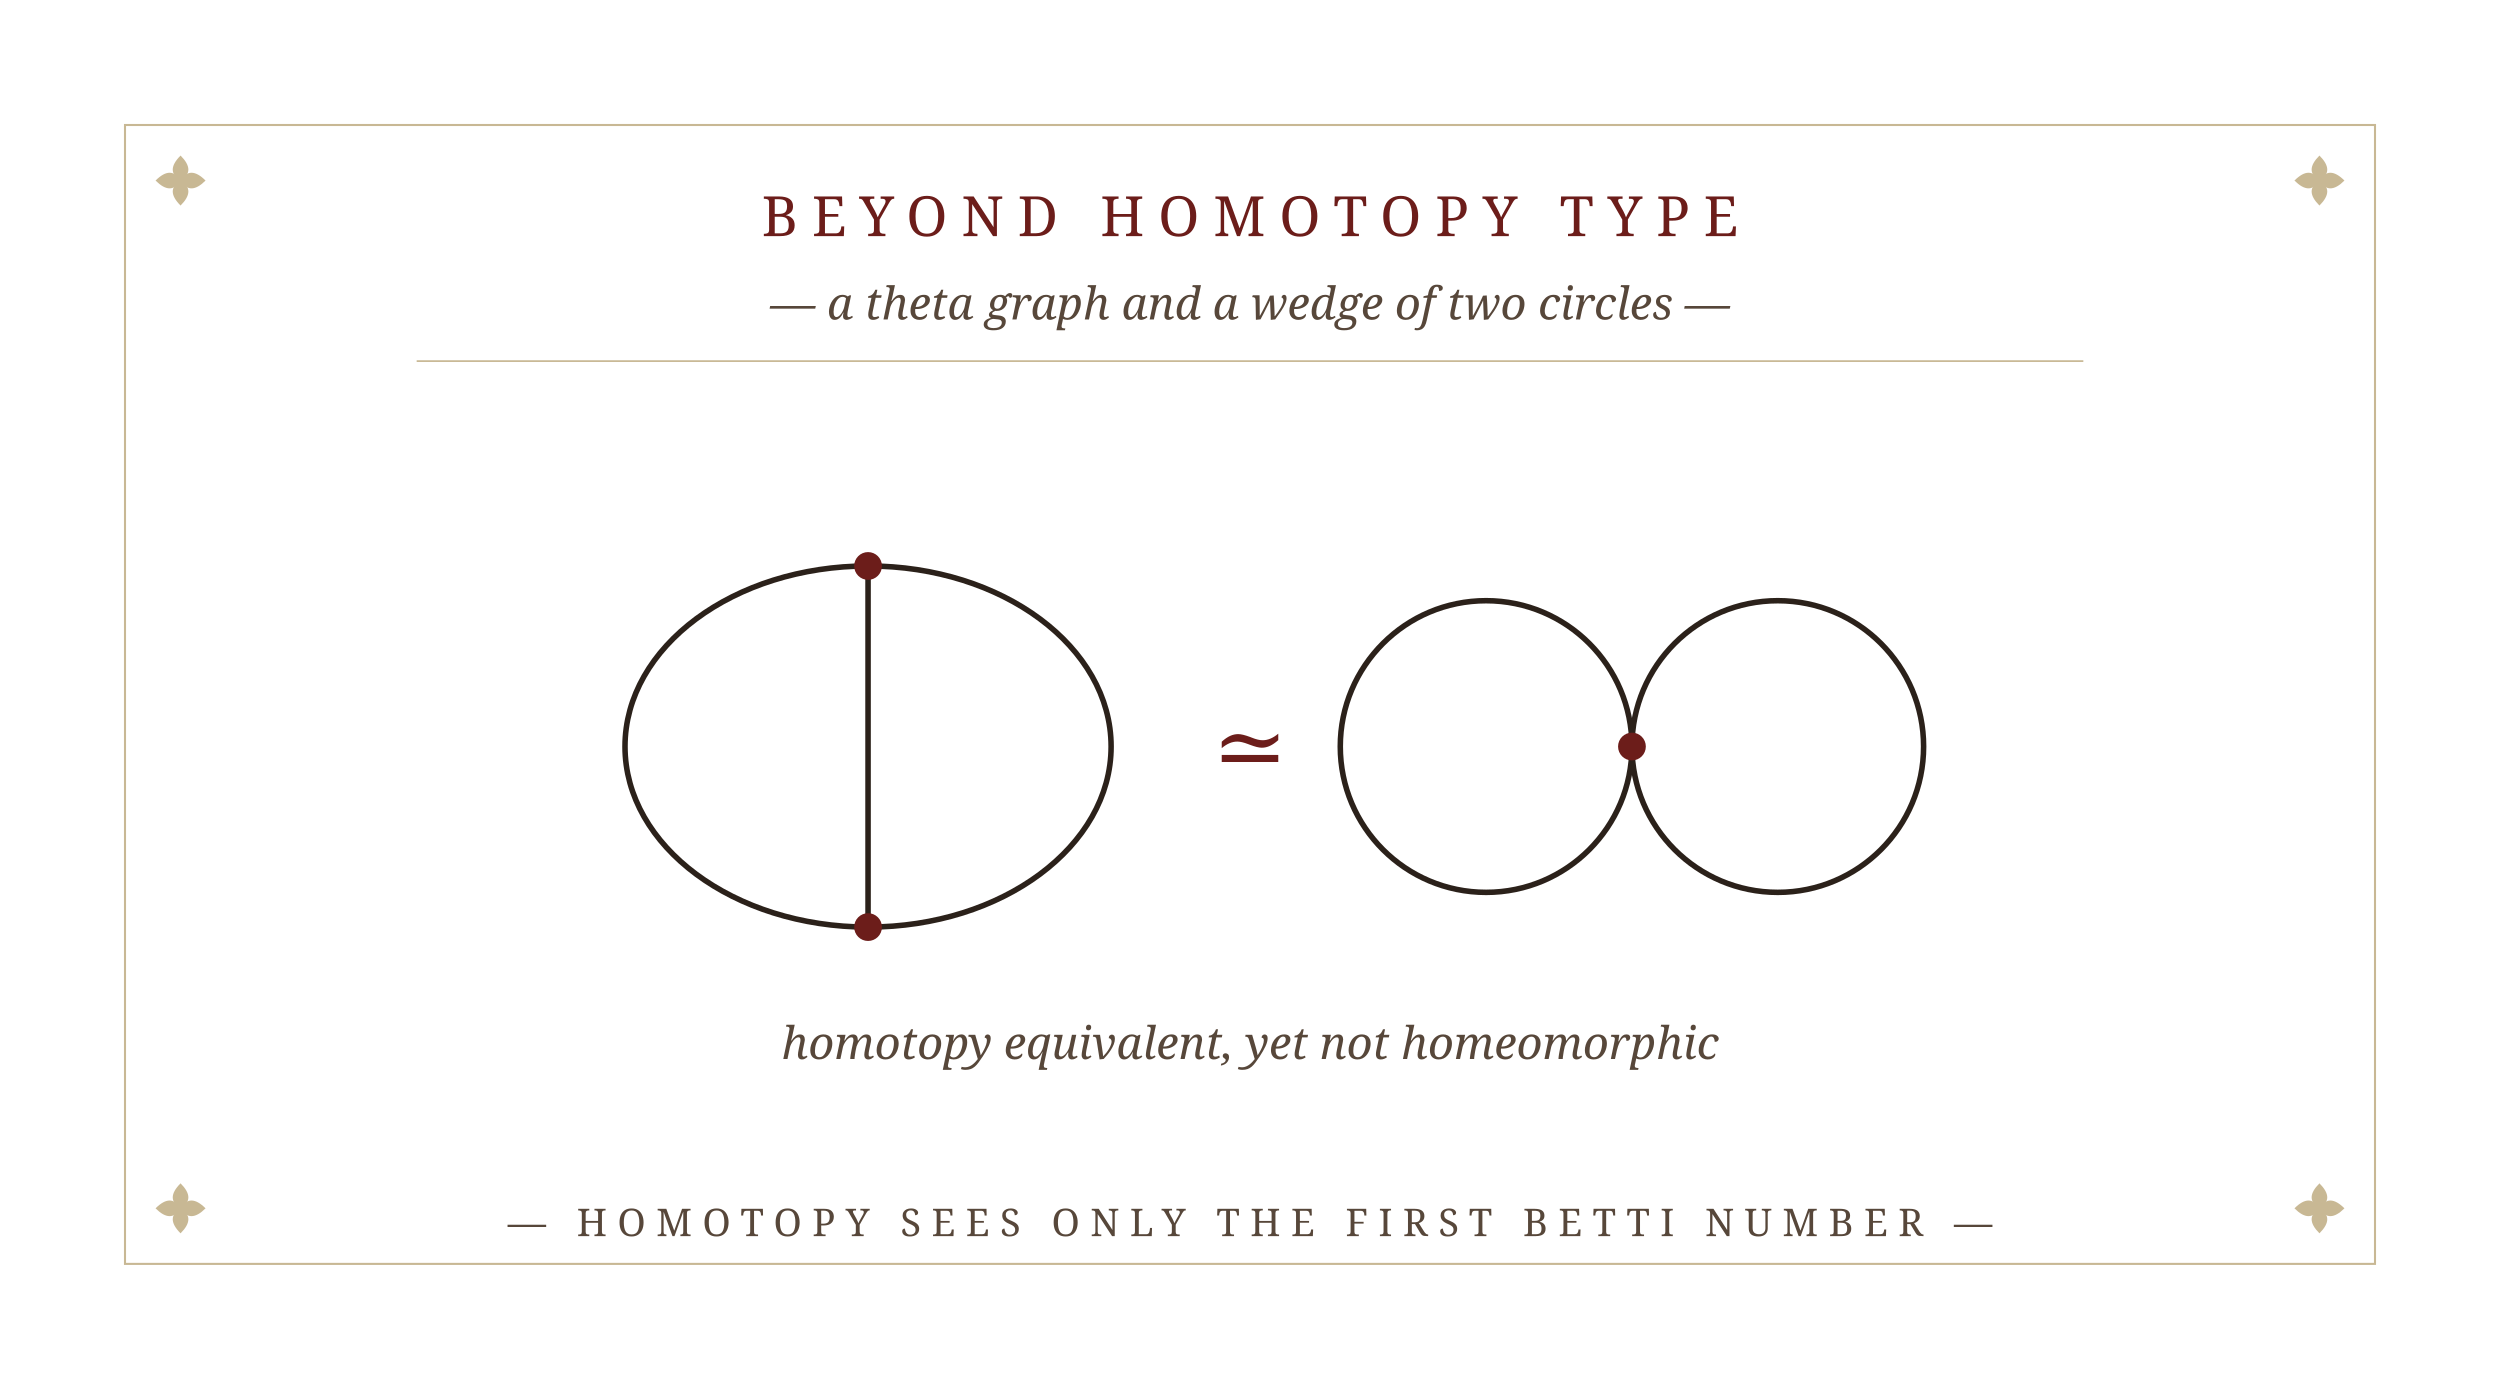
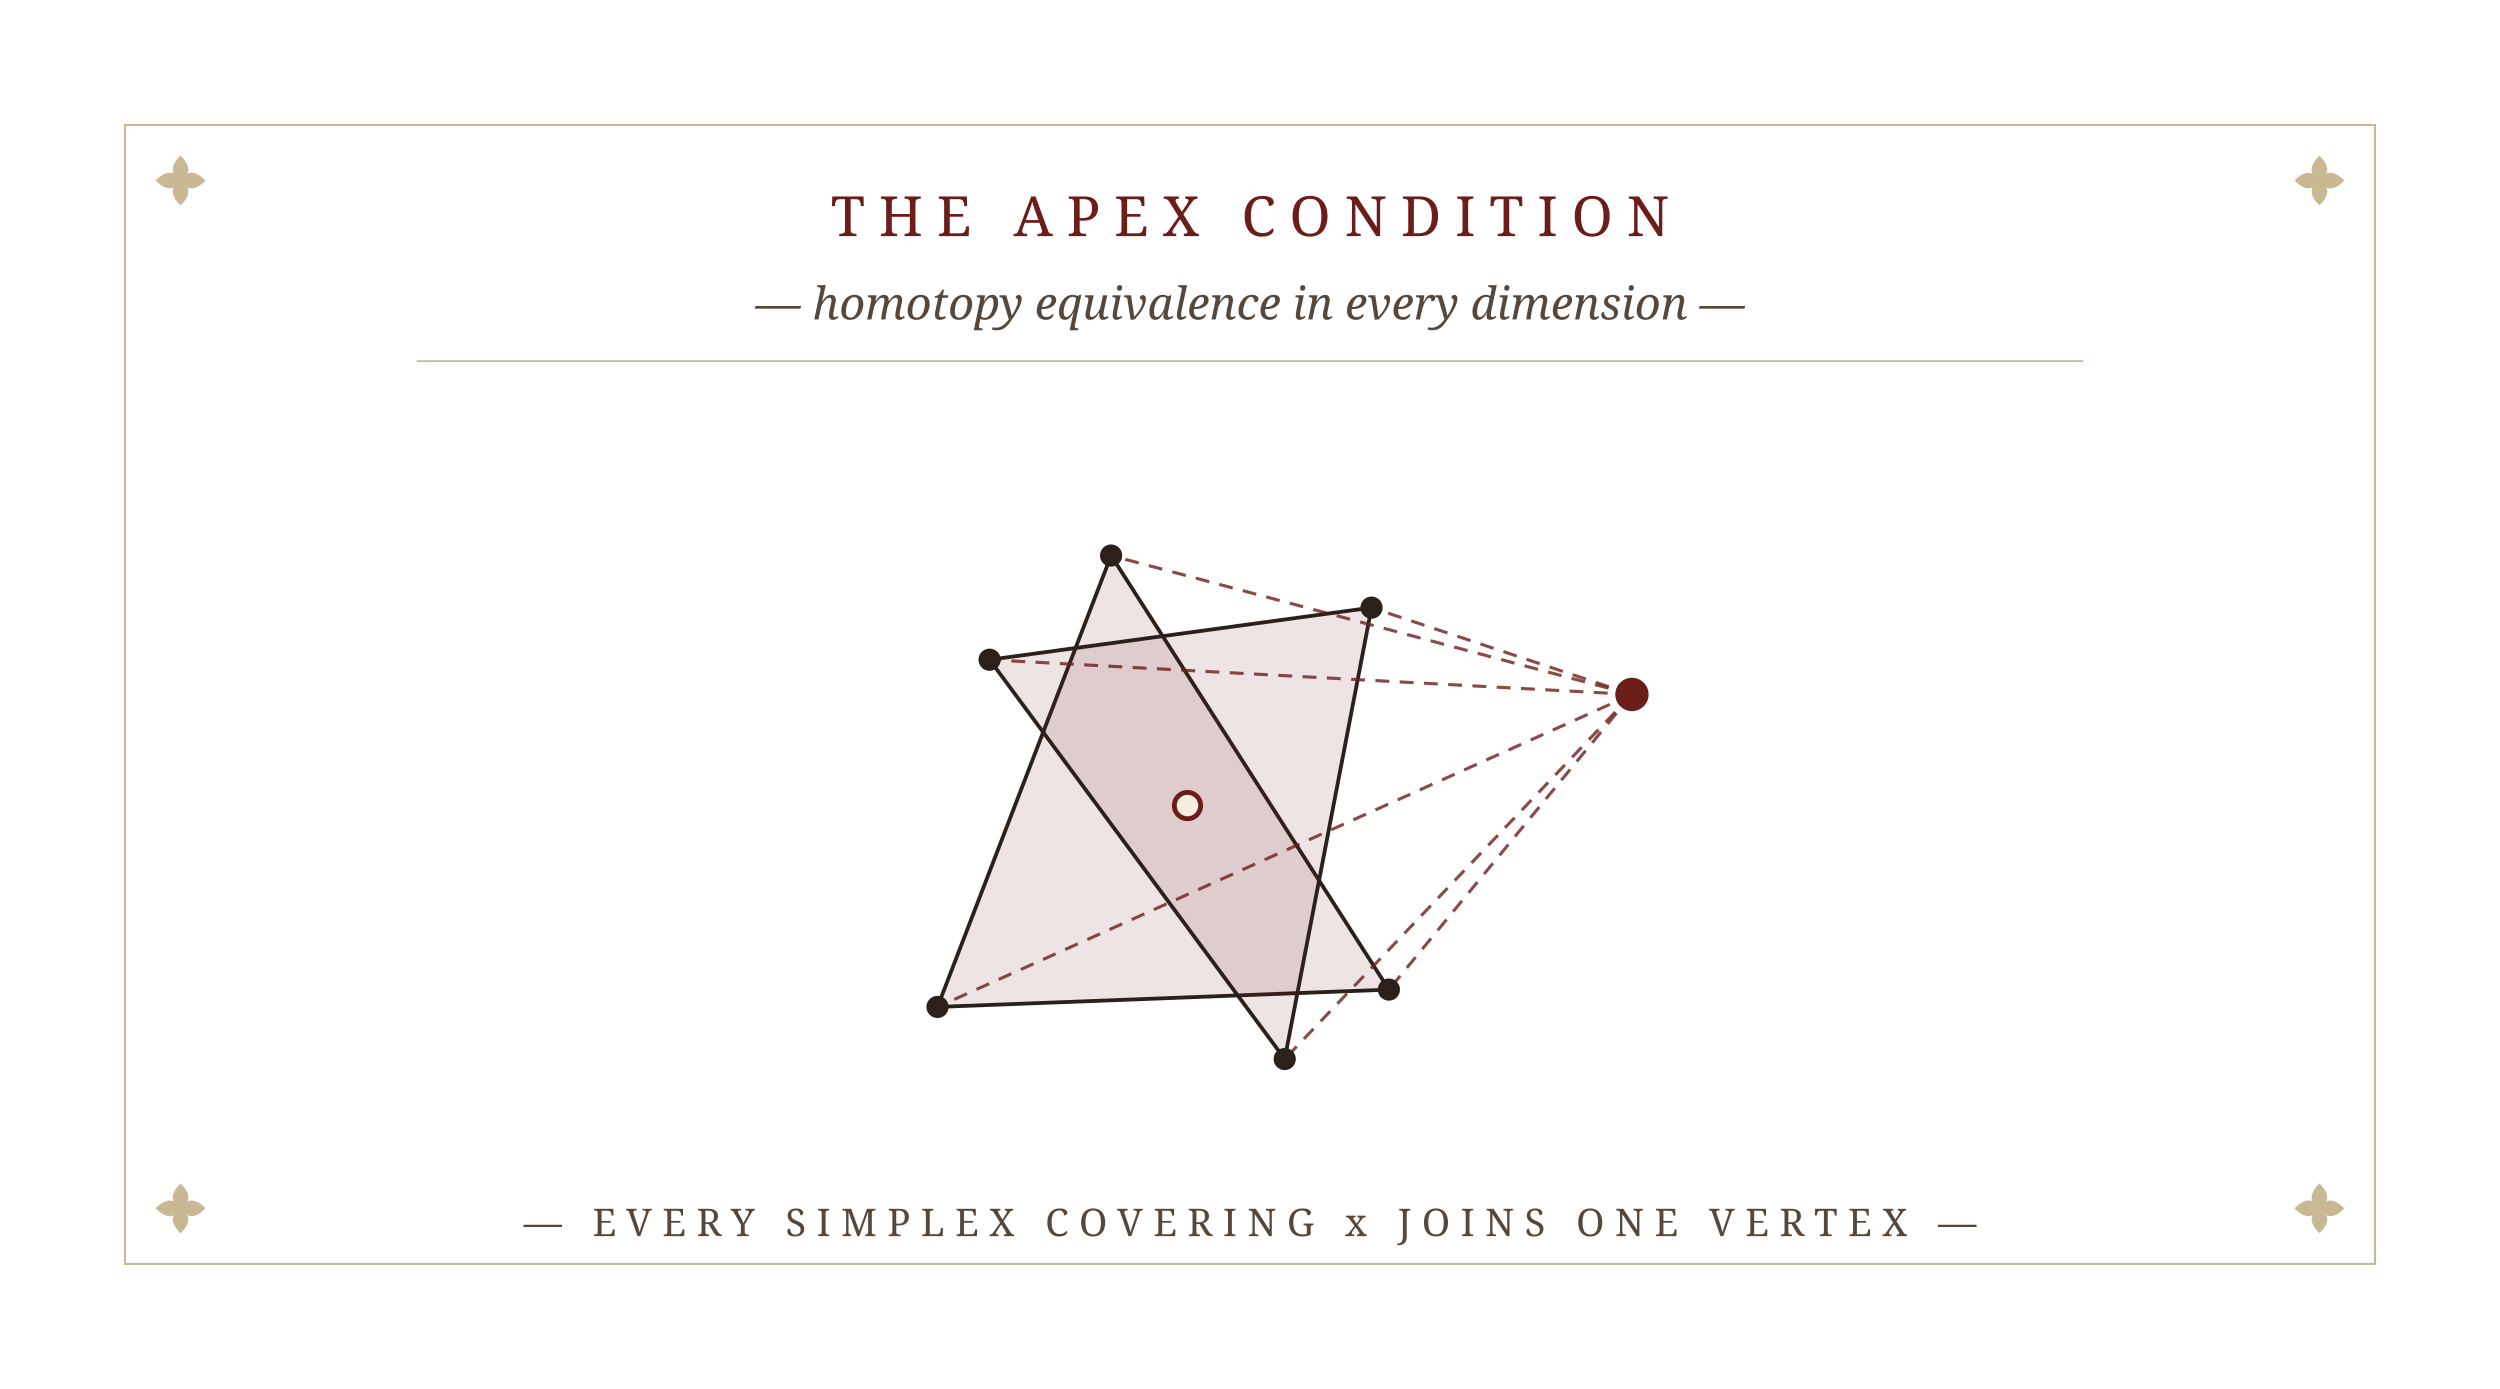
<svg xmlns="http://www.w3.org/2000/svg" viewBox="0 0 720 400" role="img" aria-label="Section IV plate">
  <rect x="36" y="36" width="648" height="328" fill="none" stroke="#c8b894" stroke-width="0.6" />
-   <text x="360" y="68" fill="#6c1d1a" font-family="Alegreya SC, EB Garamond, Georgia, serif" font-size="16" letter-spacing="4" font-weight="500" text-anchor="middle">BEYOND HOMOTOPY TYPE</text>
-   <text x="360" y="92" fill="#57473a" font-family="EB Garamond, Georgia, serif" font-size="13" font-style="italic" text-anchor="middle">— a theta graph and a wedge of two circles —</text>
+   <text x="360" y="68" fill="#6c1d1a" font-family="Alegreya SC, EB Garamond, Georgia, serif" font-size="16" letter-spacing="4" font-weight="500" text-anchor="middle">THE APEX CONDITION</text>
+   <text x="360" y="92" fill="#57473a" font-family="EB Garamond, Georgia, serif" font-size="13" font-style="italic" text-anchor="middle">— homotopy equivalence in every dimension —</text>
  <line x1="120" y1="104" x2="600" y2="104" stroke="#c8b894" stroke-width="0.5" />
-   <ellipse cx="250" cy="215" rx="70" ry="52" fill="none" stroke="#2b211a" stroke-width="1.6" />
-   <line x1="250" y1="163" x2="250" y2="267" stroke="#2b211a" stroke-width="1.6" />
-   <circle cx="250" cy="163" r="4" fill="#6c1d1a" />
-   <circle cx="250" cy="267" r="4" fill="#6c1d1a" />
-   <circle cx="428" cy="215" r="42" fill="none" stroke="#2b211a" stroke-width="1.6" />
-   <circle cx="512" cy="215" r="42" fill="none" stroke="#2b211a" stroke-width="1.6" />
-   <circle cx="470" cy="215" r="4" fill="#6c1d1a" />
-   <text x="360" y="224" fill="#6c1d1a" font-family="EB Garamond, Georgia, serif" font-size="26" text-anchor="middle">≃</text>
-   <text x="360" y="305" fill="#57473a" font-family="EB Garamond, Georgia, serif" font-size="13" font-style="italic" text-anchor="middle">homotopy equivalent, yet not homeomorphic</text>
+   <polygon points="270,290 400,285 320,160" fill="#6c1d1a" fill-opacity="0.12" stroke="#2b211a" stroke-width="1.1" />
+   <polygon points="285,190 395,175 370,305" fill="#6c1d1a" fill-opacity="0.12" stroke="#2b211a" stroke-width="1.1" />
+   <line x1="470" y1="200" x2="270" y2="290" stroke="#6c1d1a" stroke-width="0.9" stroke-dasharray="4 3" opacity="0.8" />
+   <circle cx="270" cy="290" r="3.2" fill="#2b211a" />
+   <line x1="470" y1="200" x2="400" y2="285" stroke="#6c1d1a" stroke-width="0.9" stroke-dasharray="4 3" opacity="0.8" />
+   <circle cx="400" cy="285" r="3.2" fill="#2b211a" />
+   <line x1="470" y1="200" x2="320" y2="160" stroke="#6c1d1a" stroke-width="0.9" stroke-dasharray="4 3" opacity="0.8" />
+   <circle cx="320" cy="160" r="3.2" fill="#2b211a" />
+   <line x1="470" y1="200" x2="285" y2="190" stroke="#6c1d1a" stroke-width="0.9" stroke-dasharray="4 3" opacity="0.8" />
+   <circle cx="285" cy="190" r="3.2" fill="#2b211a" />
+   <line x1="470" y1="200" x2="395" y2="175" stroke="#6c1d1a" stroke-width="0.9" stroke-dasharray="4 3" opacity="0.8" />
+   <circle cx="395" cy="175" r="3.2" fill="#2b211a" />
+   <line x1="470" y1="200" x2="370" y2="305" stroke="#6c1d1a" stroke-width="0.9" stroke-dasharray="4 3" opacity="0.8" />
+   <circle cx="370" cy="305" r="3.2" fill="#2b211a" />
+   <circle cx="470" cy="200" r="4.8" fill="#6c1d1a" />
+   <circle cx="342" cy="232" r="3.8" fill="#f5efde" stroke="#6c1d1a" stroke-width="1.4" />
  <g fill="#c8b894" stroke="none">
    <g transform="translate(52, 52) scale(0.9)">
      <path d="M 0 -8 Q 5 -3 0 0 Q -5 -3 0 -8 Z" />
      <path d="M 0 8  Q 5 3  0 0 Q -5 3  0 8  Z" />
      <path d="M -8 0 Q -3 -5 0 0 Q -3 5 -8 0 Z" />
      <path d="M 8 0  Q 3 -5  0 0 Q 3 5  8 0  Z" />
      <circle cx="0" cy="0" r="2.0" />
    </g>
    <g transform="translate(668, 52) scale(0.9)">
      <path d="M 0 -8 Q 5 -3 0 0 Q -5 -3 0 -8 Z" />
      <path d="M 0 8  Q 5 3  0 0 Q -5 3  0 8  Z" />
      <path d="M -8 0 Q -3 -5 0 0 Q -3 5 -8 0 Z" />
      <path d="M 8 0  Q 3 -5  0 0 Q 3 5  8 0  Z" />
      <circle cx="0" cy="0" r="2.0" />
    </g>
    <g transform="translate(52, 348) scale(0.9)">
      <path d="M 0 -8 Q 5 -3 0 0 Q -5 -3 0 -8 Z" />
      <path d="M 0 8  Q 5 3  0 0 Q -5 3  0 8  Z" />
      <path d="M -8 0 Q -3 -5 0 0 Q -3 5 -8 0 Z" />
      <path d="M 8 0  Q 3 -5  0 0 Q 3 5  8 0  Z" />
      <circle cx="0" cy="0" r="2.0" />
    </g>
    <g transform="translate(668, 348) scale(0.9)">
      <path d="M 0 -8 Q 5 -3 0 0 Q -5 -3 0 -8 Z" />
      <path d="M 0 8  Q 5 3  0 0 Q -5 3  0 8  Z" />
      <path d="M -8 0 Q -3 -5 0 0 Q -3 5 -8 0 Z" />
      <path d="M 8 0  Q 3 -5  0 0 Q 3 5  8 0  Z" />
      <circle cx="0" cy="0" r="2.0" />
    </g>
  </g>
-   <text x="360" y="356" fill="#57473a" font-family="Alegreya SC, EB Garamond, Georgia, serif" font-size="11" letter-spacing="3" text-anchor="middle">— HOMOTOPY SEES ONLY THE FIRST BETTI NUMBER —</text>
+   <text x="360" y="356" fill="#57473a" font-family="Alegreya SC, EB Garamond, Georgia, serif" font-size="11" letter-spacing="3" text-anchor="middle">— EVERY SIMPLEX COVERING x JOINS ONE VERTEX —</text>
</svg>
